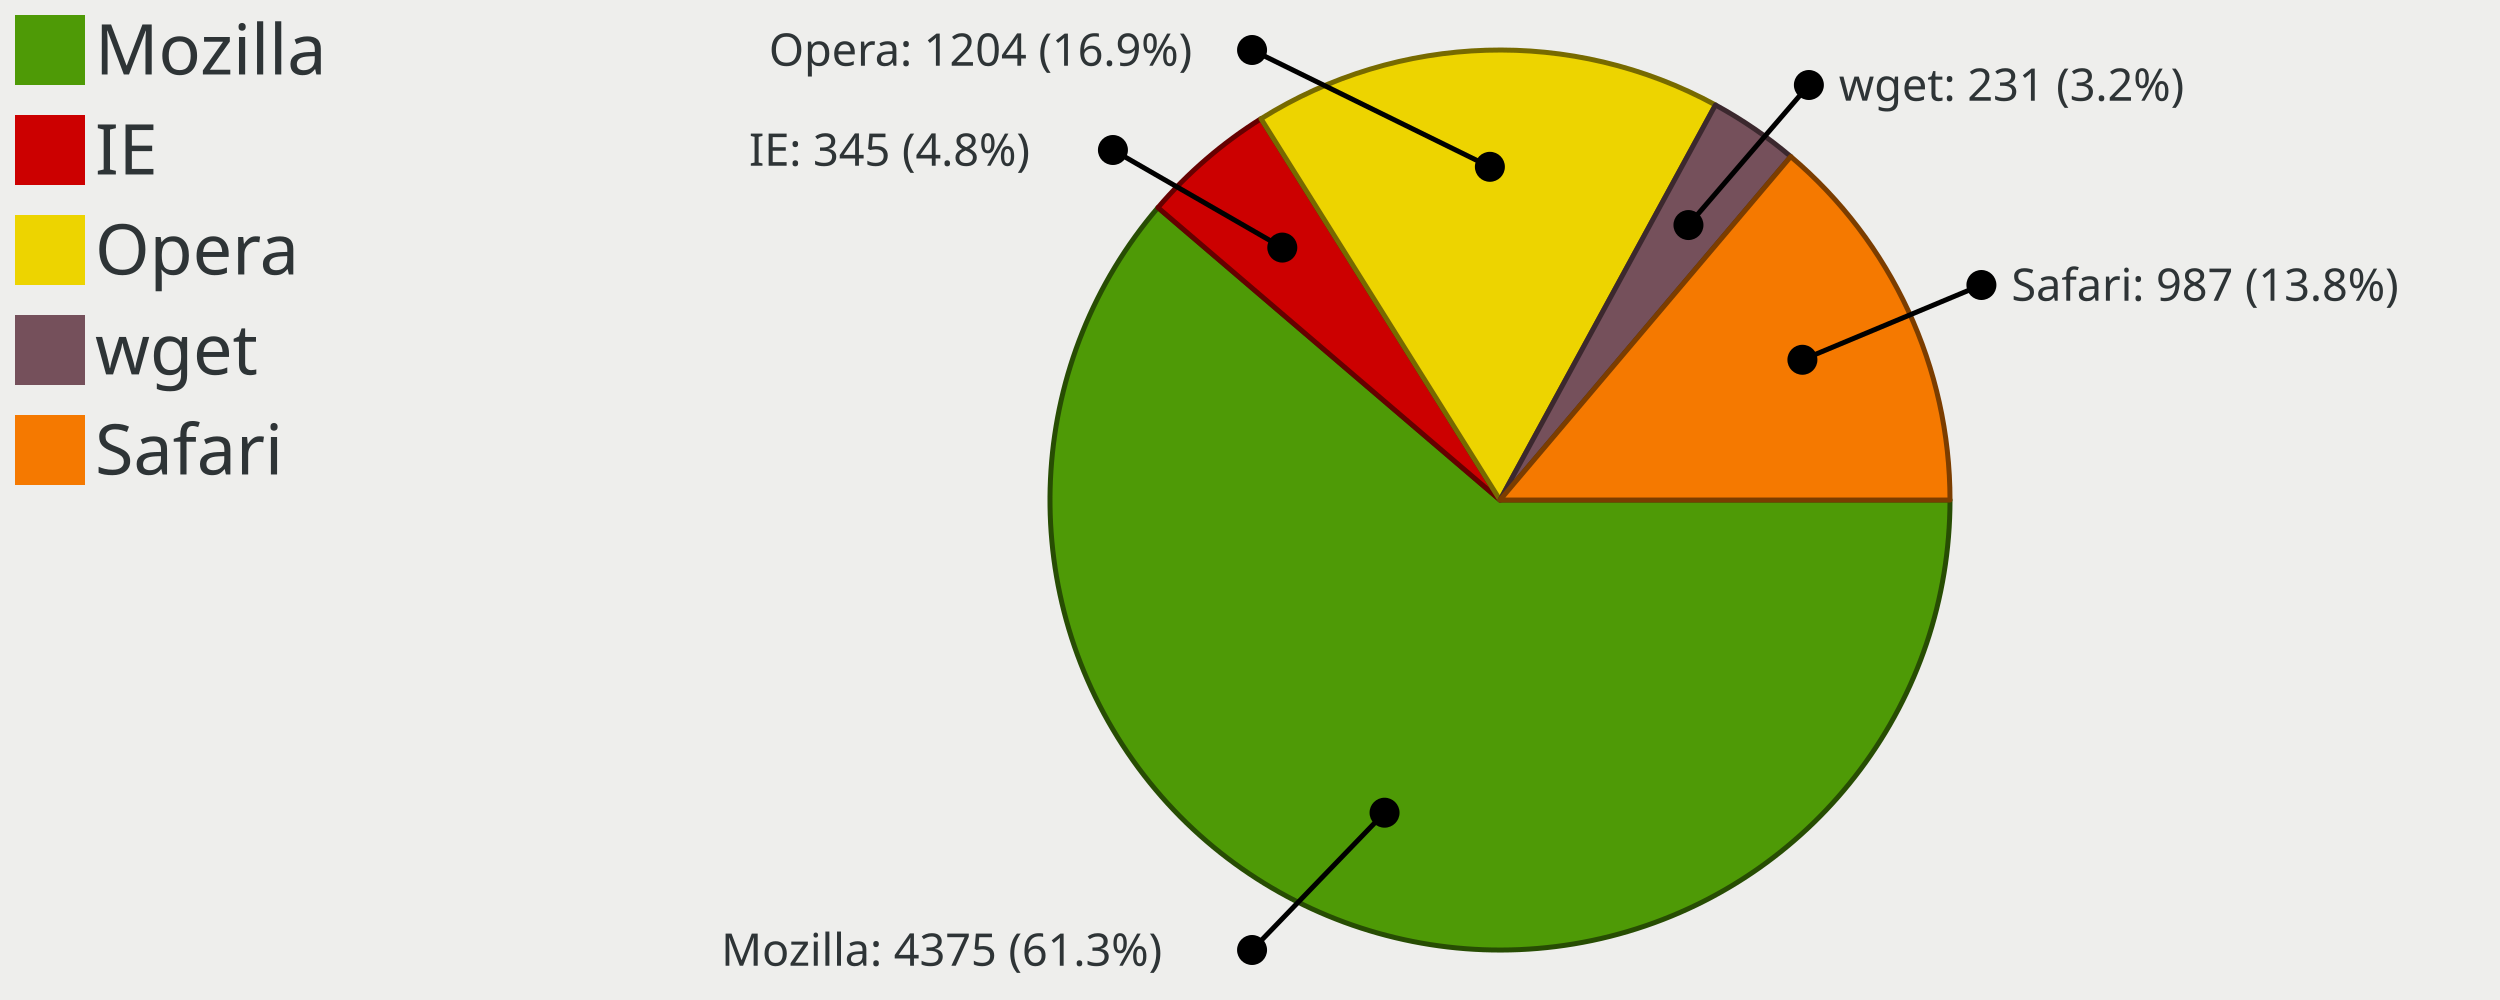
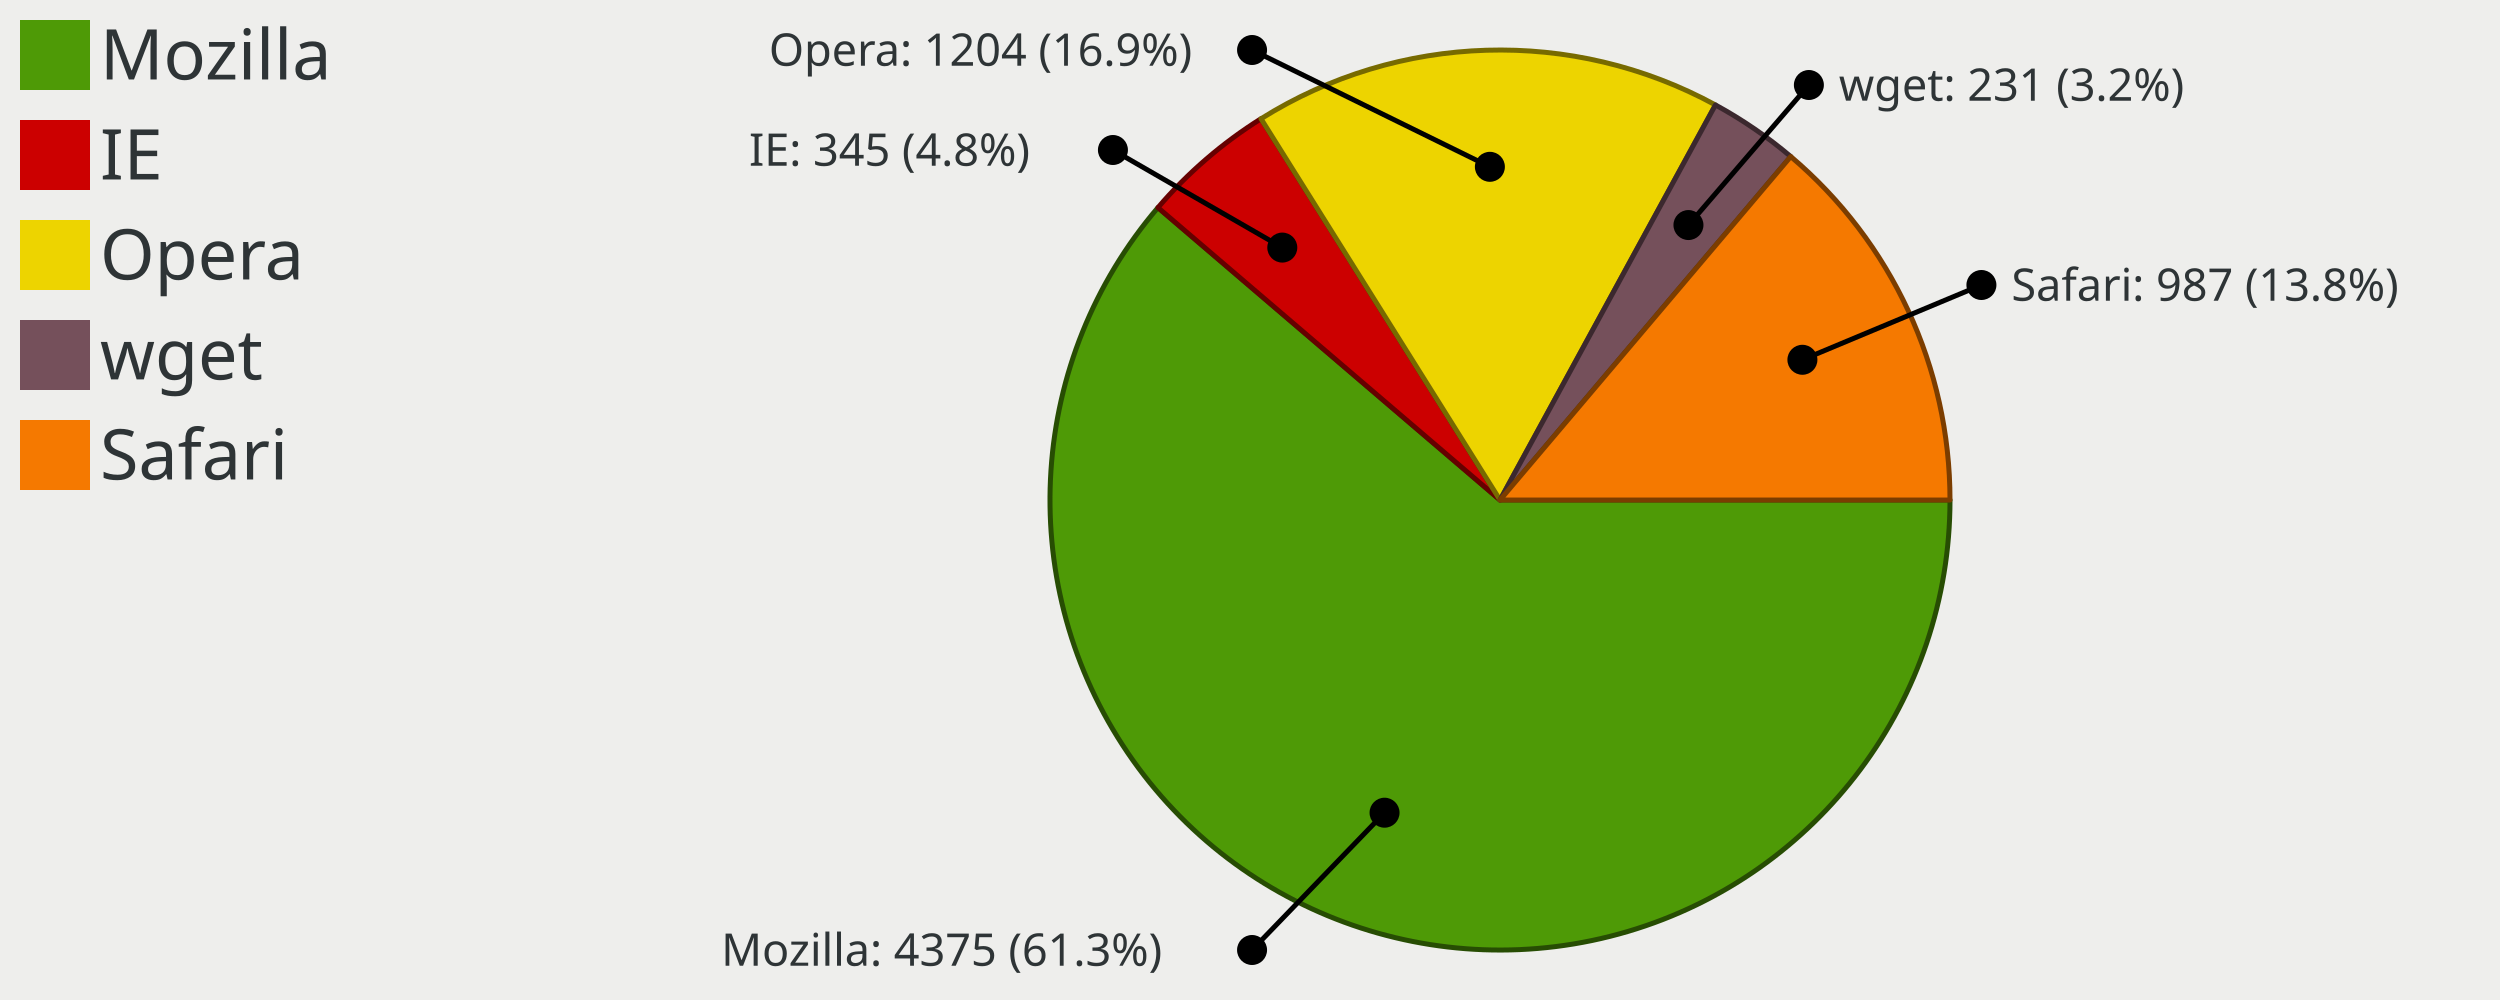
<svg xmlns="http://www.w3.org/2000/svg" width="500" height="200" version="1.0" id="ezcGraph">
  <defs />
  <g id="ezcGraphChart" color-rendering="optimizeQuality" shape-rendering="geometricPrecision" text-rendering="optimizeLegibility">
    <path d=" M 0,200 L 0,0 L 500,0 L 500,200 L 0,200 z " style="fill: #eeeeec; fill-opacity: 1.00; stroke: none;" id="ezcGraphPolygon_1" />
    <path d=" M 0,200 L 0,0 L 100,0 L 100,200 L 0,200 z " style="fill: #000000; fill-opacity: 0.00; stroke: none;" id="ezcGraphPolygon_2" />
-     <path d=" M 3,17 L 3,3 L 17,3 L 17,17 L 3,17 z " style="fill: #4e9a06; fill-opacity: 1.00; stroke: none;" id="ezcGraphPolygon_3" />
-     <path d=" M 3,37 L 3,23 L 17,23 L 17,37 L 3,37 z " style="fill: #cc0000; fill-opacity: 1.00; stroke: none;" id="ezcGraphPolygon_5" />
-     <path d=" M 3,57 L 3,43 L 17,43 L 17,57 L 3,57 z " style="fill: #edd400; fill-opacity: 1.00; stroke: none;" id="ezcGraphPolygon_7" />
-     <path d=" M 3,77 L 3,63 L 17,63 L 17,77 L 3,77 z " style="fill: #75505b; fill-opacity: 1.00; stroke: none;" id="ezcGraphPolygon_9" />
-     <path d=" M 3,97 L 3,83 L 17,83 L 17,97 L 3,97 z " style="fill: #f57900; fill-opacity: 1.00; stroke: none;" id="ezcGraphPolygon_11" />
+     <path d=" M 4,18 L 4,4 L 18,4 L 18,18 L 4,18 z " style="fill: #4e9a06; fill-opacity: 1.00; stroke: none;" id="ezcGraphPolygon_3" />
+     <path d=" M 4,38 L 4,24 L 18,24 L 18,38 L 4,38 z " style="fill: #cc0000; fill-opacity: 1.00; stroke: none;" id="ezcGraphPolygon_5" />
+     <path d=" M 4,58 L 4,44 L 18,44 L 18,58 L 4,58 z " style="fill: #edd400; fill-opacity: 1.00; stroke: none;" id="ezcGraphPolygon_7" />
+     <path d=" M 4,78 L 4,64 L 18,64 L 18,78 L 4,78 z " style="fill: #75505b; fill-opacity: 1.00; stroke: none;" id="ezcGraphPolygon_9" />
+     <path d=" M 4,98 L 4,84 L 18,84 L 18,98 L 4,98 z " style="fill: #f57900; fill-opacity: 1.00; stroke: none;" id="ezcGraphPolygon_11" />
    <path d="M 300.00,100.00 L 390.00,100.00 A 90.00,90.00 0 1,1 231.59,41.52 z" style="fill: #4e9a06; fill-opacity: 1.00; stroke: none;" id="ezcGraphCircleSector_13" />
    <path d="M 300.00,100.00 L 390.00,100.00 A 90.00,90.00 0 1,1 231.59,41.52 z" style="fill: none; stroke: #274d03; stroke-width: 1; stroke-opacity: 1.00; stroke-linecap: round; stroke-linejoin: round;" id="ezcGraphCircleSector_14" />
    <path d="M 300.00,100.00 L 231.59,41.52 A 90.00,90.00 0 0,1 252.20,23.75 z" style="fill: #cc0000; fill-opacity: 1.00; stroke: none;" id="ezcGraphCircleSector_15" />
    <path d="M 300.00,100.00 L 231.59,41.52 A 90.00,90.00 0 0,1 252.20,23.75 z" style="fill: none; stroke: #660000; stroke-width: 1; stroke-opacity: 1.00; stroke-linecap: round; stroke-linejoin: round;" id="ezcGraphCircleSector_16" />
    <path d="M 300.00,100.00 L 252.20,23.75 A 90.00,90.00 0 0,1 343.09,20.99 z" style="fill: #edd400; fill-opacity: 1.00; stroke: none;" id="ezcGraphCircleSector_17" />
    <path d="M 300.00,100.00 L 252.20,23.75 A 90.00,90.00 0 0,1 343.09,20.99 z" style="fill: none; stroke: #776a00; stroke-width: 1; stroke-opacity: 1.00; stroke-linecap: round; stroke-linejoin: round;" id="ezcGraphCircleSector_18" />
    <path d="M 300.00,100.00 L 343.09,20.99 A 90.00,90.00 0 0,1 358.15,31.31 z" style="fill: #75505b; fill-opacity: 1.00; stroke: none;" id="ezcGraphCircleSector_19" />
    <path d="M 300.00,100.00 L 343.09,20.99 A 90.00,90.00 0 0,1 358.15,31.31 z" style="fill: none; stroke: #3b282e; stroke-width: 1; stroke-opacity: 1.00; stroke-linecap: round; stroke-linejoin: round;" id="ezcGraphCircleSector_20" />
    <path d="M 300.00,100.00 L 358.15,31.31 A 90.00,90.00 0 0,1 390.00,100.00 z" style="fill: #f57900; fill-opacity: 1.00; stroke: none;" id="ezcGraphCircleSector_21" />
    <path d="M 300.00,100.00 L 358.15,31.31 A 90.00,90.00 0 0,1 390.00,100.00 z" style="fill: none; stroke: #7b3d00; stroke-width: 1; stroke-opacity: 1.00; stroke-linecap: round; stroke-linejoin: round;" id="ezcGraphCircleSector_22" />
    <path d=" M 297.977,33.364 L 250.411,10" style="fill: none; stroke: #000000; stroke-width: 1; stroke-opacity: 1.00; stroke-linecap: round; stroke-linejoin: round;" id="ezcGraphLine_23" />
    <ellipse cx="297.977" cy="33.364" rx="3" ry="3" style="fill: #000000; fill-opacity: 1.00; stroke: none;" id="ezcGraphCircle_24" />
    <ellipse cx="250.411" cy="10" rx="3" ry="3" style="fill: #000000; fill-opacity: 1.00; stroke: none;" id="ezcGraphCircle_25" />
    <path d=" M 256.458,49.517 L 222.586,30" style="fill: none; stroke: #000000; stroke-width: 1; stroke-opacity: 1.00; stroke-linecap: round; stroke-linejoin: round;" id="ezcGraphLine_27" />
    <ellipse cx="256.458" cy="49.517" rx="3" ry="3" style="fill: #000000; fill-opacity: 1.00; stroke: none;" id="ezcGraphCircle_28" />
    <ellipse cx="222.586" cy="30" rx="3" ry="3" style="fill: #000000; fill-opacity: 1.00; stroke: none;" id="ezcGraphCircle_29" />
    <path d=" M 276.911,162.541 L 250.411,190" style="fill: none; stroke: #000000; stroke-width: 1; stroke-opacity: 1.00; stroke-linecap: round; stroke-linejoin: round;" id="ezcGraphLine_31" />
    <ellipse cx="276.911" cy="162.541" rx="3" ry="3" style="fill: #000000; fill-opacity: 1.00; stroke: none;" id="ezcGraphCircle_32" />
    <ellipse cx="250.411" cy="190" rx="3" ry="3" style="fill: #000000; fill-opacity: 1.00; stroke: none;" id="ezcGraphCircle_33" />
    <path d=" M 337.691,45.01 L 361.776,17" style="fill: none; stroke: #000000; stroke-width: 1; stroke-opacity: 1.00; stroke-linecap: round; stroke-linejoin: round;" id="ezcGraphLine_35" />
    <ellipse cx="337.691" cy="45.01" rx="3" ry="3" style="fill: #000000; fill-opacity: 1.00; stroke: none;" id="ezcGraphCircle_36" />
    <ellipse cx="361.776" cy="17" rx="3" ry="3" style="fill: #000000; fill-opacity: 1.00; stroke: none;" id="ezcGraphCircle_37" />
    <path d=" M 360.482,71.957 L 396.283,57" style="fill: none; stroke: #000000; stroke-width: 1; stroke-opacity: 1.00; stroke-linecap: round; stroke-linejoin: round;" id="ezcGraphLine_39" />
    <ellipse cx="360.482" cy="71.957" rx="3" ry="3" style="fill: #000000; fill-opacity: 1.00; stroke: none;" id="ezcGraphCircle_40" />
    <ellipse cx="396.283" cy="57" rx="3" ry="3" style="fill: #000000; fill-opacity: 1.00; stroke: none;" id="ezcGraphCircle_41" />
-     <text id="ezcGraphTextBox_4" x="19" text-length="51.94px" y="14.9" style="font-size: 14px; font-family: sans-serif; fill: #2e3436; fill-opacity: 1.00; stroke: none;">Mozilla</text>
-     <text id="ezcGraphTextBox_6" x="19" text-length="14.84px" y="34.9" style="font-size: 14px; font-family: sans-serif; fill: #2e3436; fill-opacity: 1.00; stroke: none;">IE</text>
-     <text id="ezcGraphTextBox_8" x="19" text-length="37.1px" y="54.9" style="font-size: 14px; font-family: sans-serif; fill: #2e3436; fill-opacity: 1.00; stroke: none;">Opera</text>
-     <text id="ezcGraphTextBox_10" x="19" text-length="29.68px" y="74.9" style="font-size: 14px; font-family: sans-serif; fill: #2e3436; fill-opacity: 1.00; stroke: none;">wget</text>
-     <text id="ezcGraphTextBox_12" x="19" text-length="44.52px" y="94.9" style="font-size: 14px; font-family: sans-serif; fill: #2e3436; fill-opacity: 1.00; stroke: none;">Safari</text>
+     <text id="ezcGraphTextBox_4" x="20" text-length="51.94px" y="15.9" style="font-size: 14px; font-family: sans-serif; fill: #2e3436; fill-opacity: 1.00; stroke: none;">Mozilla</text>
+     <text id="ezcGraphTextBox_6" x="20" text-length="14.84px" y="35.9" style="font-size: 14px; font-family: sans-serif; fill: #2e3436; fill-opacity: 1.00; stroke: none;">IE</text>
+     <text id="ezcGraphTextBox_8" x="20" text-length="37.1px" y="55.9" style="font-size: 14px; font-family: sans-serif; fill: #2e3436; fill-opacity: 1.00; stroke: none;">Opera</text>
+     <text id="ezcGraphTextBox_10" x="20" text-length="29.68px" y="75.9" style="font-size: 14px; font-family: sans-serif; fill: #2e3436; fill-opacity: 1.00; stroke: none;">wget</text>
+     <text id="ezcGraphTextBox_12" x="20" text-length="44.52px" y="95.9" style="font-size: 14px; font-family: sans-serif; fill: #2e3436; fill-opacity: 1.00; stroke: none;">Safari</text>
    <text id="ezcGraphTextBox_26" x="153.781" text-length="90.63px" y="13.15" style="font-size: 9px; font-family: sans-serif; fill: #2e3436; fill-opacity: 1.00; stroke: none;">Opera: 1204 (16.9%)</text>
    <text id="ezcGraphTextBox_30" x="149.806" text-length="66.78px" y="33.15" style="font-size: 9px; font-family: sans-serif; fill: #2e3436; fill-opacity: 1.00; stroke: none;">IE: 345 (4.8%)</text>
    <text id="ezcGraphTextBox_34" x="144.241" text-length="100.17px" y="193.15" style="font-size: 9px; font-family: sans-serif; fill: #2e3436; fill-opacity: 1.00; stroke: none;">Mozilla: 4375 (61.3%)</text>
    <text id="ezcGraphTextBox_38" x="367.776" text-length="76.32px" y="20.15" style="font-size: 9px; font-family: sans-serif; fill: #2e3436; fill-opacity: 1.00; stroke: none;">wget: 231 (3.2%)</text>
    <text id="ezcGraphTextBox_42" x="402.283" text-length="90.63px" y="60.15" style="font-size: 9px; font-family: sans-serif; fill: #2e3436; fill-opacity: 1.00; stroke: none;">Safari: 987 (13.8%)</text>
  </g>
</svg>
